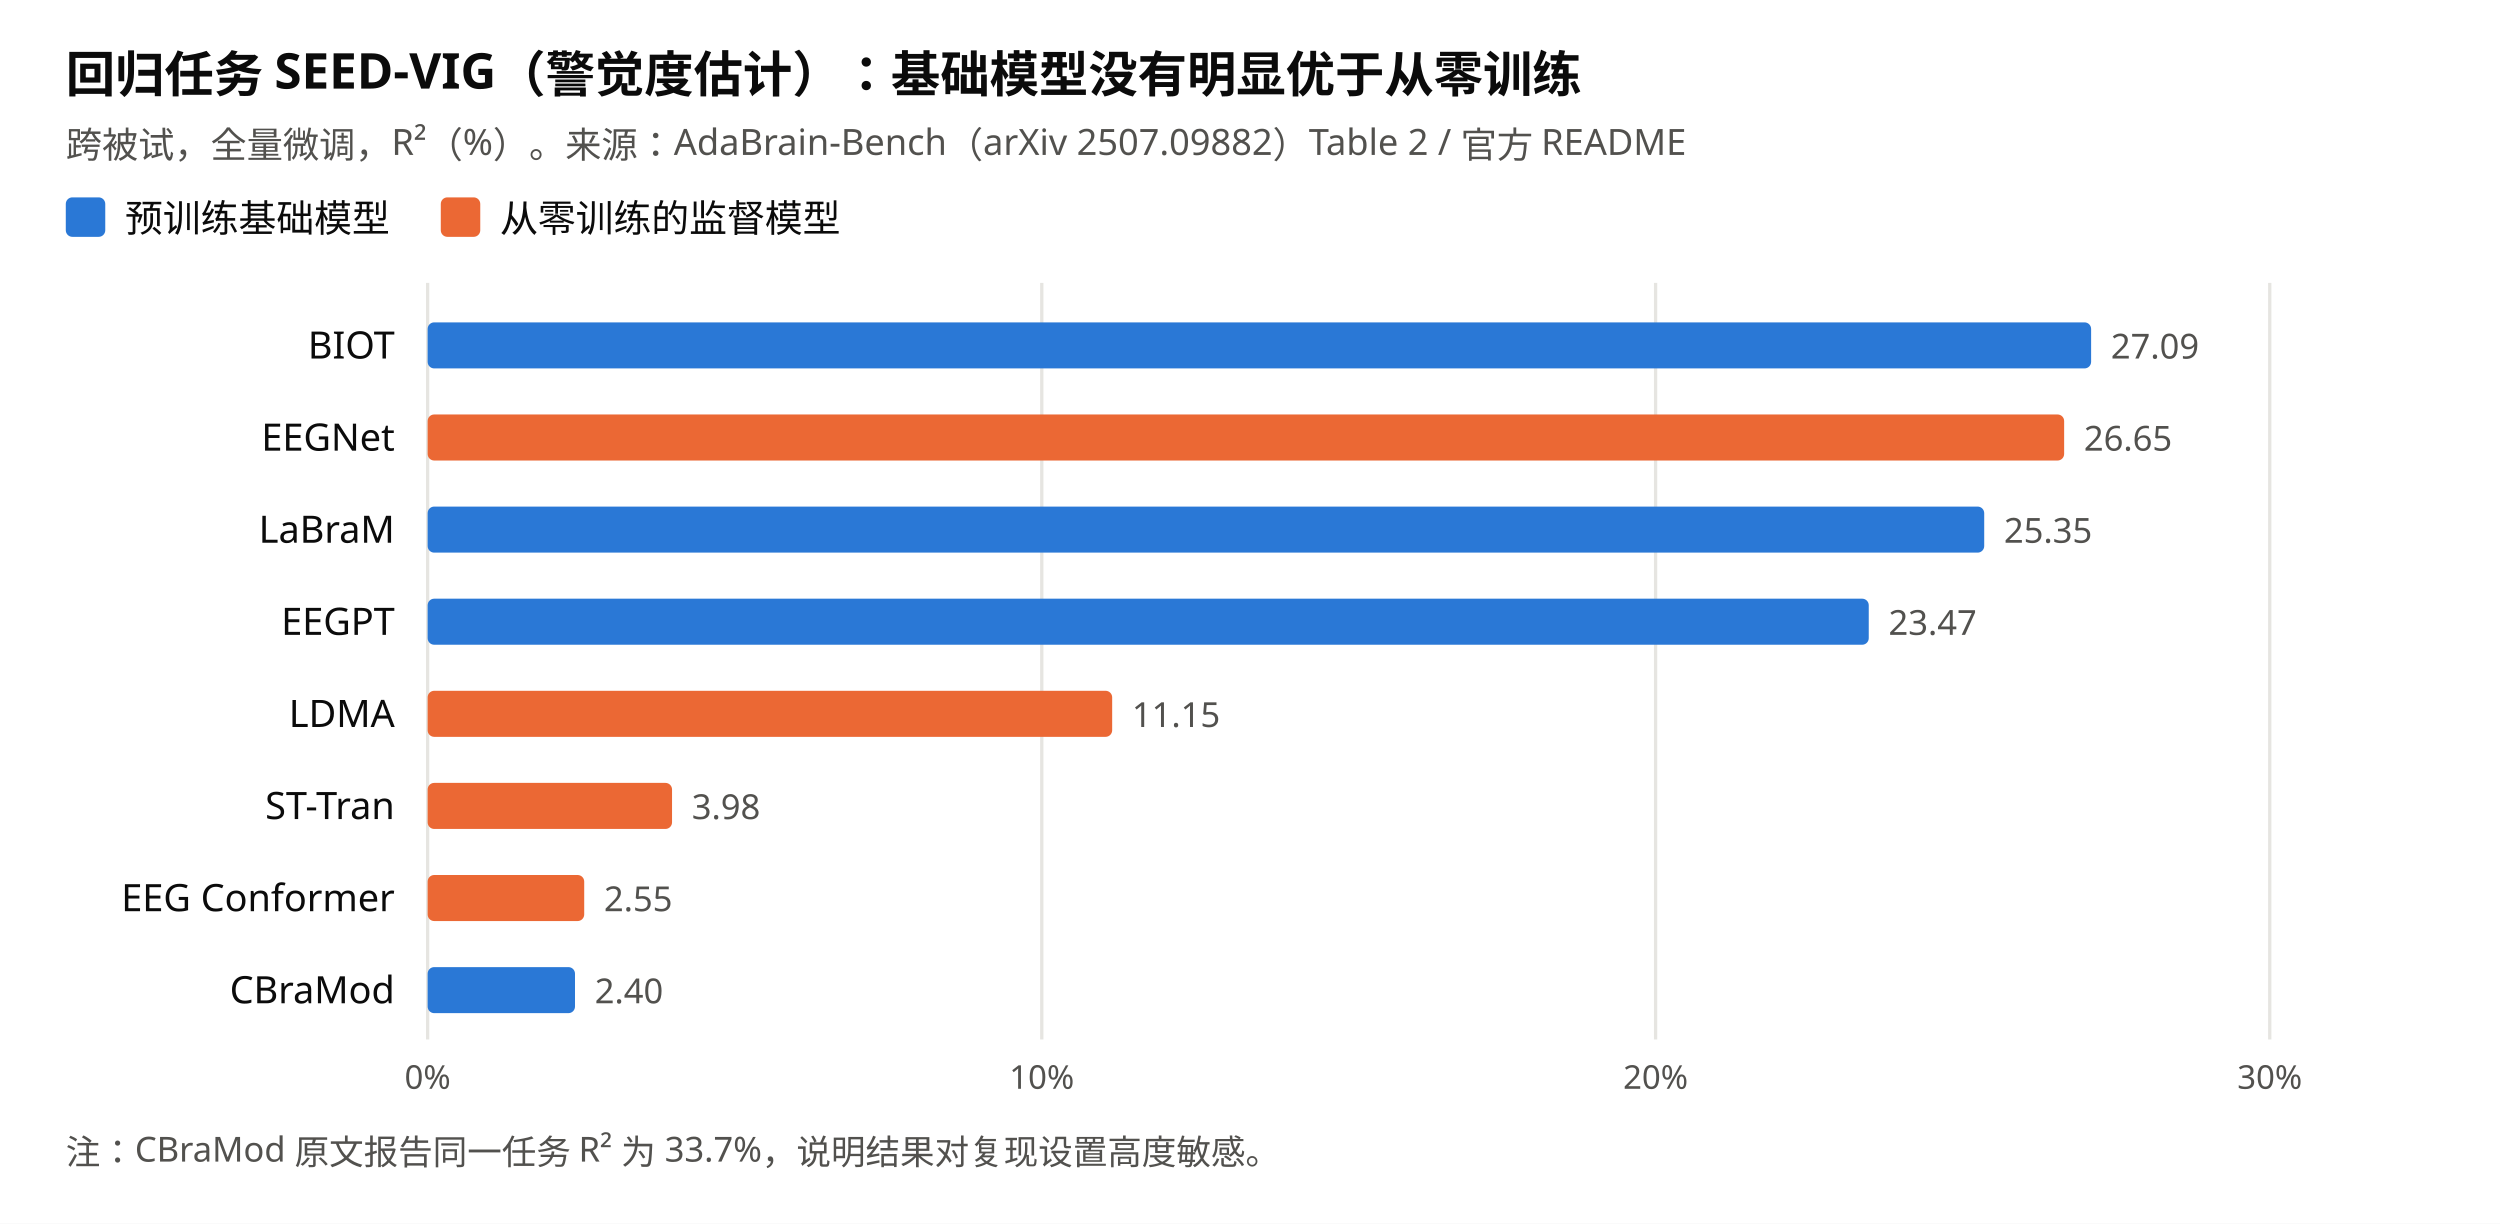
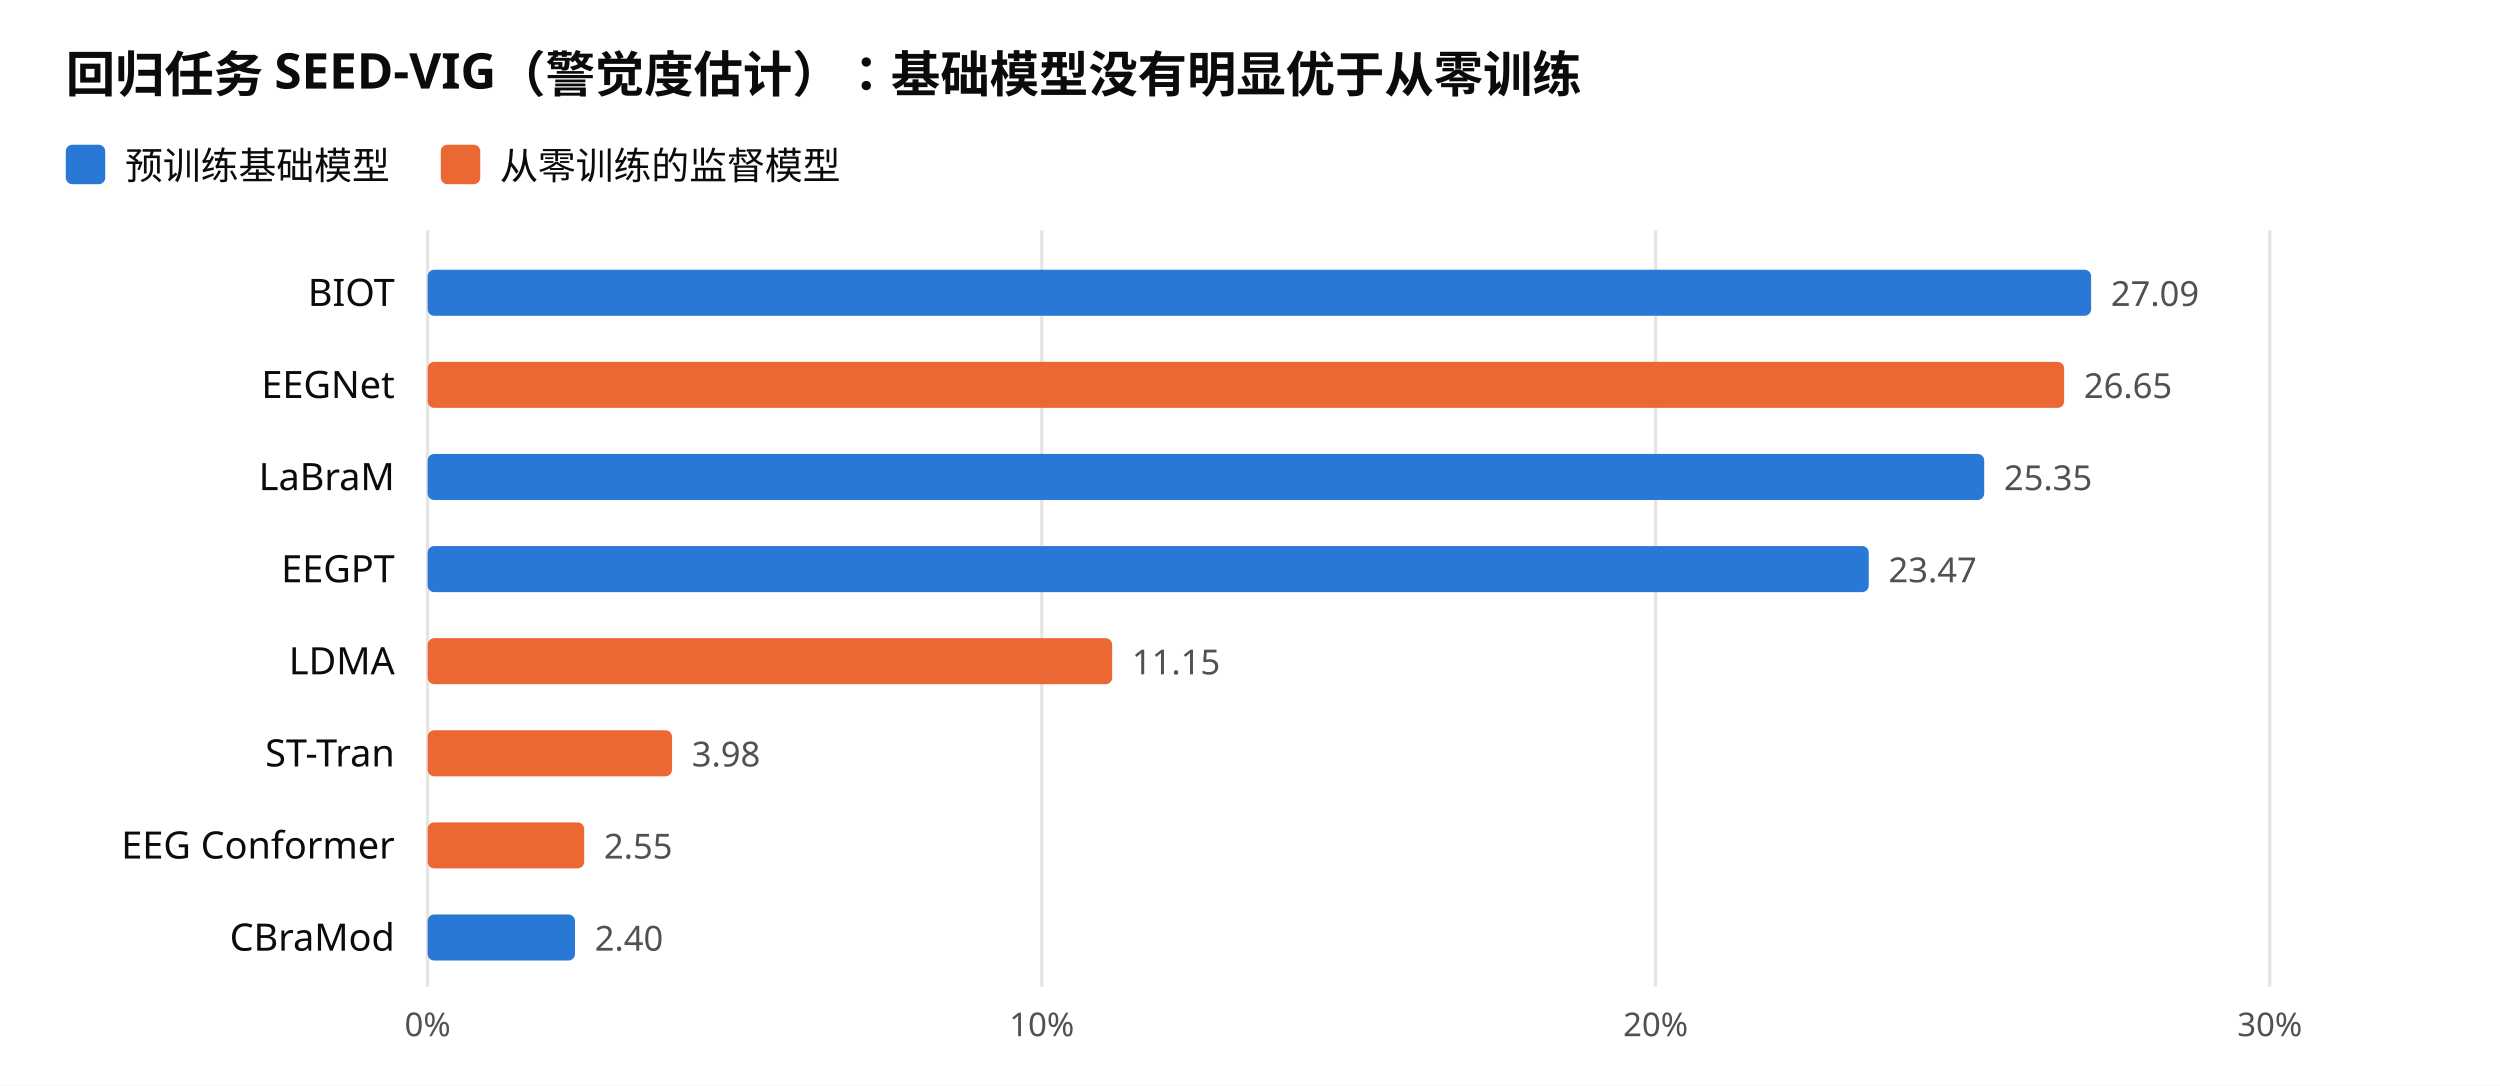
- <svg xmlns="http://www.w3.org/2000/svg" width="760" height="372" viewBox="0 0 760 372">
+ <svg xmlns="http://www.w3.org/2000/svg" width="760" height="330" viewBox="0 0 760 330">
  <rect width="100%" height="100%" fill="#ffffff" />
  <text x="20.0" y="28.0" font-size="15" fill="#0b0b0b" text-anchor="start" font-weight="bold" font-family="WenQuanYi Zen Hei, sans-serif">回归任务 SEED-VIG（警觉度估计）：基础模型没有明显优于从零训练</text>
-   <text x="20.0" y="48.0" font-size="11" fill="#52514e" text-anchor="start" font-weight="normal" font-family="WenQuanYi Zen Hei, sans-serif">跨被试，全量微调，R²（%）。来源：AdaBrain-Bench（arXiv 2507.09882）Table 2 / 官方 README</text>
-   <rect x="20.0" y="60.0" width="12.0" height="12.0" rx="2" fill="#2a78d6" />
-   <text x="38.0" y="70.5" font-size="11.5" fill="#0b0b0b" text-anchor="start" font-weight="normal" font-family="WenQuanYi Zen Hei, sans-serif">预训练基础模型</text>
-   <rect x="134.0" y="60.0" width="12.0" height="12.0" rx="2" fill="#eb6834" />
-   <text x="152.0" y="70.5" font-size="11.5" fill="#0b0b0b" text-anchor="start" font-weight="normal" font-family="WenQuanYi Zen Hei, sans-serif">从零训练的监督模型</text>
-   <line x1="130.0" y1="86.0" x2="130.0" y2="316.0" stroke="#e6e5e1" stroke-width="1" />
-   <text x="130.0" y="331.0" font-size="10" fill="#52514e" text-anchor="middle" font-weight="normal" font-family="WenQuanYi Zen Hei, sans-serif">0%</text>
-   <line x1="316.7" y1="86.0" x2="316.7" y2="316.0" stroke="#e6e5e1" stroke-width="1" />
-   <text x="316.7" y="331.0" font-size="10" fill="#52514e" text-anchor="middle" font-weight="normal" font-family="WenQuanYi Zen Hei, sans-serif">10%</text>
-   <line x1="503.3" y1="86.0" x2="503.3" y2="316.0" stroke="#e6e5e1" stroke-width="1" />
-   <text x="503.3" y="331.0" font-size="10" fill="#52514e" text-anchor="middle" font-weight="normal" font-family="WenQuanYi Zen Hei, sans-serif">20%</text>
-   <line x1="690.0" y1="86.0" x2="690.0" y2="316.0" stroke="#e6e5e1" stroke-width="1" />
-   <text x="690.0" y="331.0" font-size="10" fill="#52514e" text-anchor="middle" font-weight="normal" font-family="WenQuanYi Zen Hei, sans-serif">30%</text>
-   <text x="120.0" y="109.0" font-size="11.5" fill="#0b0b0b" text-anchor="end" font-weight="normal" font-family="WenQuanYi Zen Hei, sans-serif">BIOT</text>
-   <rect x="130.0" y="98.0" width="505.7" height="14.0" rx="2" fill="#2a78d6" />
-   <text x="641.7" y="109.0" font-size="10.5" fill="#52514e" text-anchor="start" font-weight="normal" font-family="WenQuanYi Zen Hei, sans-serif">27.09</text>
-   <text x="120.0" y="137.0" font-size="11.5" fill="#0b0b0b" text-anchor="end" font-weight="normal" font-family="WenQuanYi Zen Hei, sans-serif">EEGNet</text>
-   <rect x="130.0" y="126.0" width="497.5" height="14.0" rx="2" fill="#eb6834" />
-   <text x="633.5" y="137.0" font-size="10.5" fill="#52514e" text-anchor="start" font-weight="normal" font-family="WenQuanYi Zen Hei, sans-serif">26.65</text>
-   <text x="120.0" y="165.0" font-size="11.5" fill="#0b0b0b" text-anchor="end" font-weight="normal" font-family="WenQuanYi Zen Hei, sans-serif">LaBraM</text>
-   <rect x="130.0" y="154.0" width="473.2" height="14.0" rx="2" fill="#2a78d6" />
-   <text x="609.2" y="165.0" font-size="10.5" fill="#52514e" text-anchor="start" font-weight="normal" font-family="WenQuanYi Zen Hei, sans-serif">25.35</text>
-   <text x="120.0" y="193.0" font-size="11.5" fill="#0b0b0b" text-anchor="end" font-weight="normal" font-family="WenQuanYi Zen Hei, sans-serif">EEGPT</text>
-   <rect x="130.0" y="182.0" width="438.1" height="14.0" rx="2" fill="#2a78d6" />
-   <text x="574.1" y="193.0" font-size="10.5" fill="#52514e" text-anchor="start" font-weight="normal" font-family="WenQuanYi Zen Hei, sans-serif">23.47</text>
-   <text x="120.0" y="221.0" font-size="11.5" fill="#0b0b0b" text-anchor="end" font-weight="normal" font-family="WenQuanYi Zen Hei, sans-serif">LDMA</text>
-   <rect x="130.0" y="210.0" width="208.1" height="14.0" rx="2" fill="#eb6834" />
-   <text x="344.1" y="221.0" font-size="10.5" fill="#52514e" text-anchor="start" font-weight="normal" font-family="WenQuanYi Zen Hei, sans-serif">11.15</text>
-   <text x="120.0" y="249.0" font-size="11.5" fill="#0b0b0b" text-anchor="end" font-weight="normal" font-family="WenQuanYi Zen Hei, sans-serif">ST-Tran</text>
-   <rect x="130.0" y="238.0" width="74.3" height="14.0" rx="2" fill="#eb6834" />
-   <text x="210.3" y="249.0" font-size="10.5" fill="#52514e" text-anchor="start" font-weight="normal" font-family="WenQuanYi Zen Hei, sans-serif">3.98</text>
-   <text x="120.0" y="277.0" font-size="11.5" fill="#0b0b0b" text-anchor="end" font-weight="normal" font-family="WenQuanYi Zen Hei, sans-serif">EEG Conformer</text>
-   <rect x="130.0" y="266.0" width="47.6" height="14.0" rx="2" fill="#eb6834" />
-   <text x="183.6" y="277.0" font-size="10.5" fill="#52514e" text-anchor="start" font-weight="normal" font-family="WenQuanYi Zen Hei, sans-serif">2.55</text>
-   <text x="120.0" y="305.0" font-size="11.5" fill="#0b0b0b" text-anchor="end" font-weight="normal" font-family="WenQuanYi Zen Hei, sans-serif">CBraMod</text>
-   <rect x="130.0" y="294.0" width="44.8" height="14.0" rx="2" fill="#2a78d6" />
-   <text x="180.8" y="305.0" font-size="10.5" fill="#52514e" text-anchor="start" font-weight="normal" font-family="WenQuanYi Zen Hei, sans-serif">2.40</text>
-   <text x="20.0" y="354.0" font-size="10.5" fill="#52514e" text-anchor="start" font-weight="normal" font-family="WenQuanYi Zen Hei, sans-serif">注：CBraMod 原文报告同一任务 R² 为 33.7%，说明结果对复现设置高度敏感。</text>
+   <rect x="20.0" y="44.0" width="12.0" height="12.0" rx="2" fill="#2a78d6" />
+   <text x="38.0" y="54.5" font-size="11.5" fill="#0b0b0b" text-anchor="start" font-weight="normal" font-family="WenQuanYi Zen Hei, sans-serif">预训练基础模型</text>
+   <rect x="134.0" y="44.0" width="12.0" height="12.0" rx="2" fill="#eb6834" />
+   <text x="152.0" y="54.5" font-size="11.5" fill="#0b0b0b" text-anchor="start" font-weight="normal" font-family="WenQuanYi Zen Hei, sans-serif">从零训练的监督模型</text>
+   <line x1="130.0" y1="70.0" x2="130.0" y2="300.0" stroke="#e6e5e1" stroke-width="1" />
+   <text x="130.0" y="315.0" font-size="10" fill="#52514e" text-anchor="middle" font-weight="normal" font-family="WenQuanYi Zen Hei, sans-serif">0%</text>
+   <line x1="316.7" y1="70.0" x2="316.7" y2="300.0" stroke="#e6e5e1" stroke-width="1" />
+   <text x="316.7" y="315.0" font-size="10" fill="#52514e" text-anchor="middle" font-weight="normal" font-family="WenQuanYi Zen Hei, sans-serif">10%</text>
+   <line x1="503.3" y1="70.0" x2="503.3" y2="300.0" stroke="#e6e5e1" stroke-width="1" />
+   <text x="503.3" y="315.0" font-size="10" fill="#52514e" text-anchor="middle" font-weight="normal" font-family="WenQuanYi Zen Hei, sans-serif">20%</text>
+   <line x1="690.0" y1="70.0" x2="690.0" y2="300.0" stroke="#e6e5e1" stroke-width="1" />
+   <text x="690.0" y="315.0" font-size="10" fill="#52514e" text-anchor="middle" font-weight="normal" font-family="WenQuanYi Zen Hei, sans-serif">30%</text>
+   <text x="120.0" y="93.0" font-size="11.5" fill="#0b0b0b" text-anchor="end" font-weight="normal" font-family="WenQuanYi Zen Hei, sans-serif">BIOT</text>
+   <rect x="130.0" y="82.0" width="505.7" height="14.0" rx="2" fill="#2a78d6" />
+   <text x="641.7" y="93.0" font-size="10.5" fill="#52514e" text-anchor="start" font-weight="normal" font-family="WenQuanYi Zen Hei, sans-serif">27.09</text>
+   <text x="120.0" y="121.0" font-size="11.5" fill="#0b0b0b" text-anchor="end" font-weight="normal" font-family="WenQuanYi Zen Hei, sans-serif">EEGNet</text>
+   <rect x="130.0" y="110.0" width="497.5" height="14.0" rx="2" fill="#eb6834" />
+   <text x="633.5" y="121.0" font-size="10.5" fill="#52514e" text-anchor="start" font-weight="normal" font-family="WenQuanYi Zen Hei, sans-serif">26.65</text>
+   <text x="120.0" y="149.0" font-size="11.5" fill="#0b0b0b" text-anchor="end" font-weight="normal" font-family="WenQuanYi Zen Hei, sans-serif">LaBraM</text>
+   <rect x="130.0" y="138.0" width="473.2" height="14.0" rx="2" fill="#2a78d6" />
+   <text x="609.2" y="149.0" font-size="10.5" fill="#52514e" text-anchor="start" font-weight="normal" font-family="WenQuanYi Zen Hei, sans-serif">25.35</text>
+   <text x="120.0" y="177.0" font-size="11.5" fill="#0b0b0b" text-anchor="end" font-weight="normal" font-family="WenQuanYi Zen Hei, sans-serif">EEGPT</text>
+   <rect x="130.0" y="166.0" width="438.1" height="14.0" rx="2" fill="#2a78d6" />
+   <text x="574.1" y="177.0" font-size="10.5" fill="#52514e" text-anchor="start" font-weight="normal" font-family="WenQuanYi Zen Hei, sans-serif">23.47</text>
+   <text x="120.0" y="205.0" font-size="11.5" fill="#0b0b0b" text-anchor="end" font-weight="normal" font-family="WenQuanYi Zen Hei, sans-serif">LDMA</text>
+   <rect x="130.0" y="194.0" width="208.1" height="14.0" rx="2" fill="#eb6834" />
+   <text x="344.1" y="205.0" font-size="10.5" fill="#52514e" text-anchor="start" font-weight="normal" font-family="WenQuanYi Zen Hei, sans-serif">11.15</text>
+   <text x="120.0" y="233.0" font-size="11.5" fill="#0b0b0b" text-anchor="end" font-weight="normal" font-family="WenQuanYi Zen Hei, sans-serif">ST-Tran</text>
+   <rect x="130.0" y="222.0" width="74.3" height="14.0" rx="2" fill="#eb6834" />
+   <text x="210.3" y="233.0" font-size="10.5" fill="#52514e" text-anchor="start" font-weight="normal" font-family="WenQuanYi Zen Hei, sans-serif">3.98</text>
+   <text x="120.0" y="261.0" font-size="11.5" fill="#0b0b0b" text-anchor="end" font-weight="normal" font-family="WenQuanYi Zen Hei, sans-serif">EEG Conformer</text>
+   <rect x="130.0" y="250.0" width="47.6" height="14.0" rx="2" fill="#eb6834" />
+   <text x="183.6" y="261.0" font-size="10.5" fill="#52514e" text-anchor="start" font-weight="normal" font-family="WenQuanYi Zen Hei, sans-serif">2.55</text>
+   <text x="120.0" y="289.0" font-size="11.5" fill="#0b0b0b" text-anchor="end" font-weight="normal" font-family="WenQuanYi Zen Hei, sans-serif">CBraMod</text>
+   <rect x="130.0" y="278.0" width="44.8" height="14.0" rx="2" fill="#2a78d6" />
+   <text x="180.8" y="289.0" font-size="10.5" fill="#52514e" text-anchor="start" font-weight="normal" font-family="WenQuanYi Zen Hei, sans-serif">2.40</text>
</svg>
